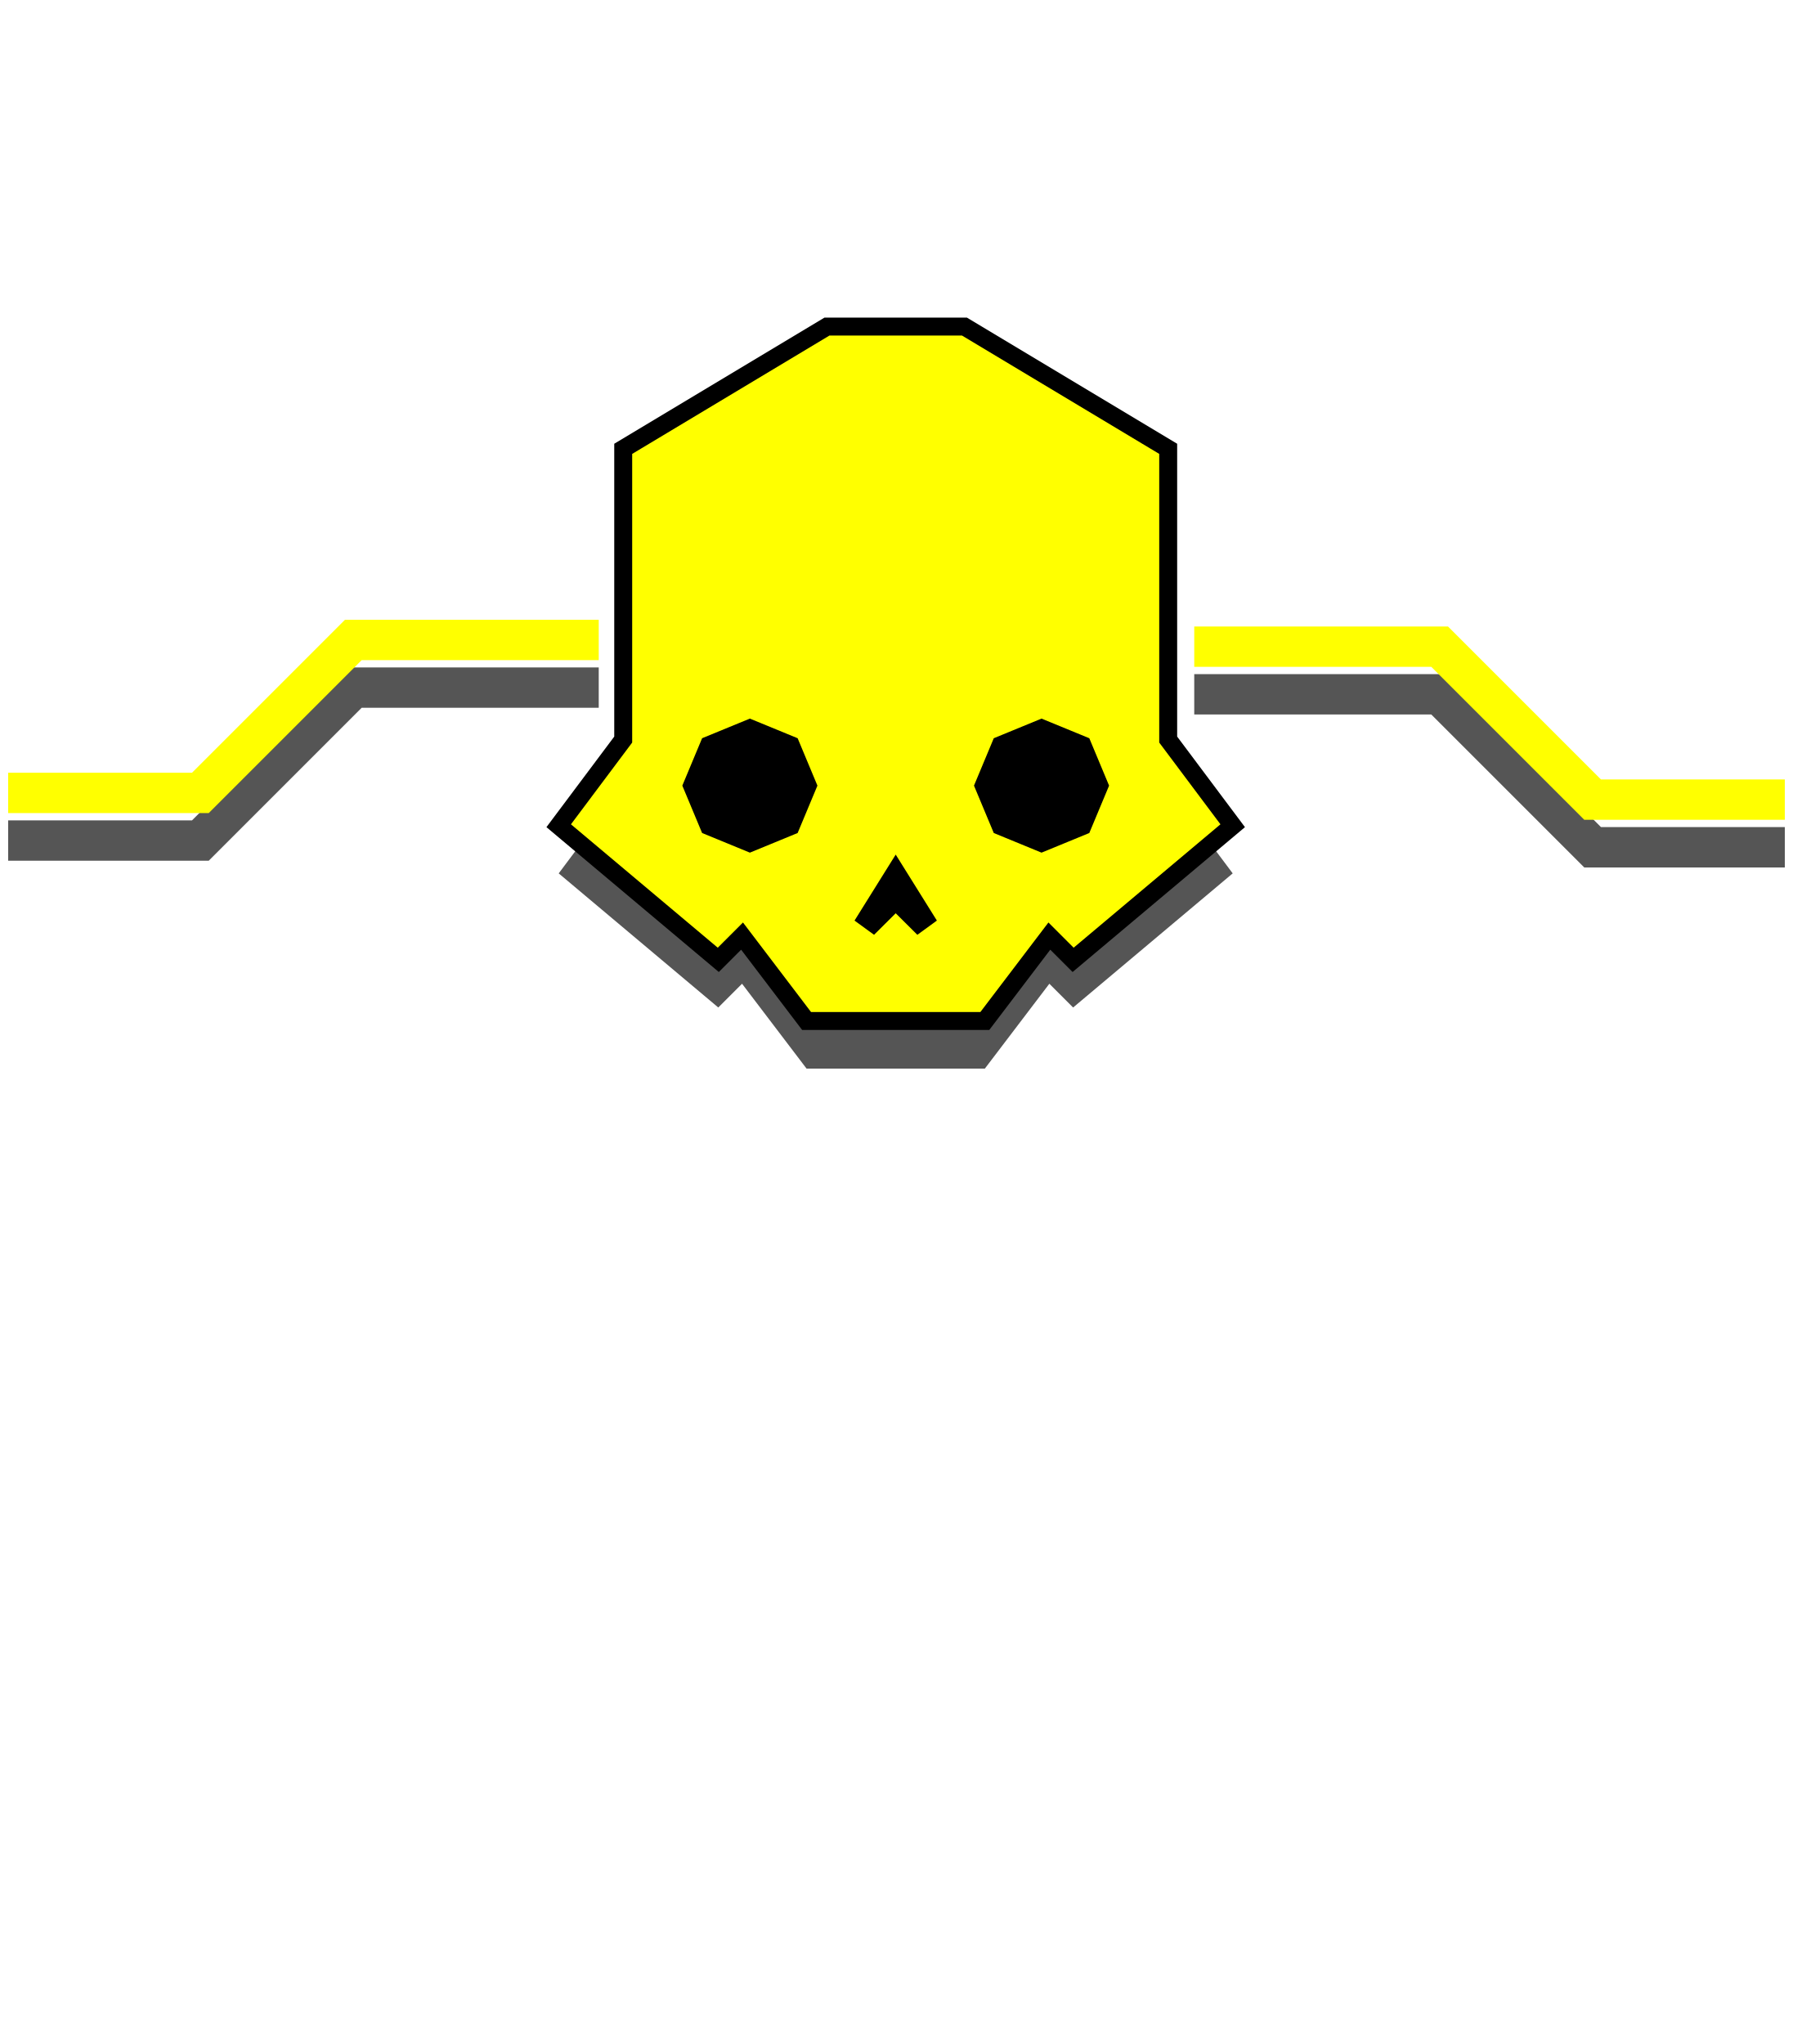
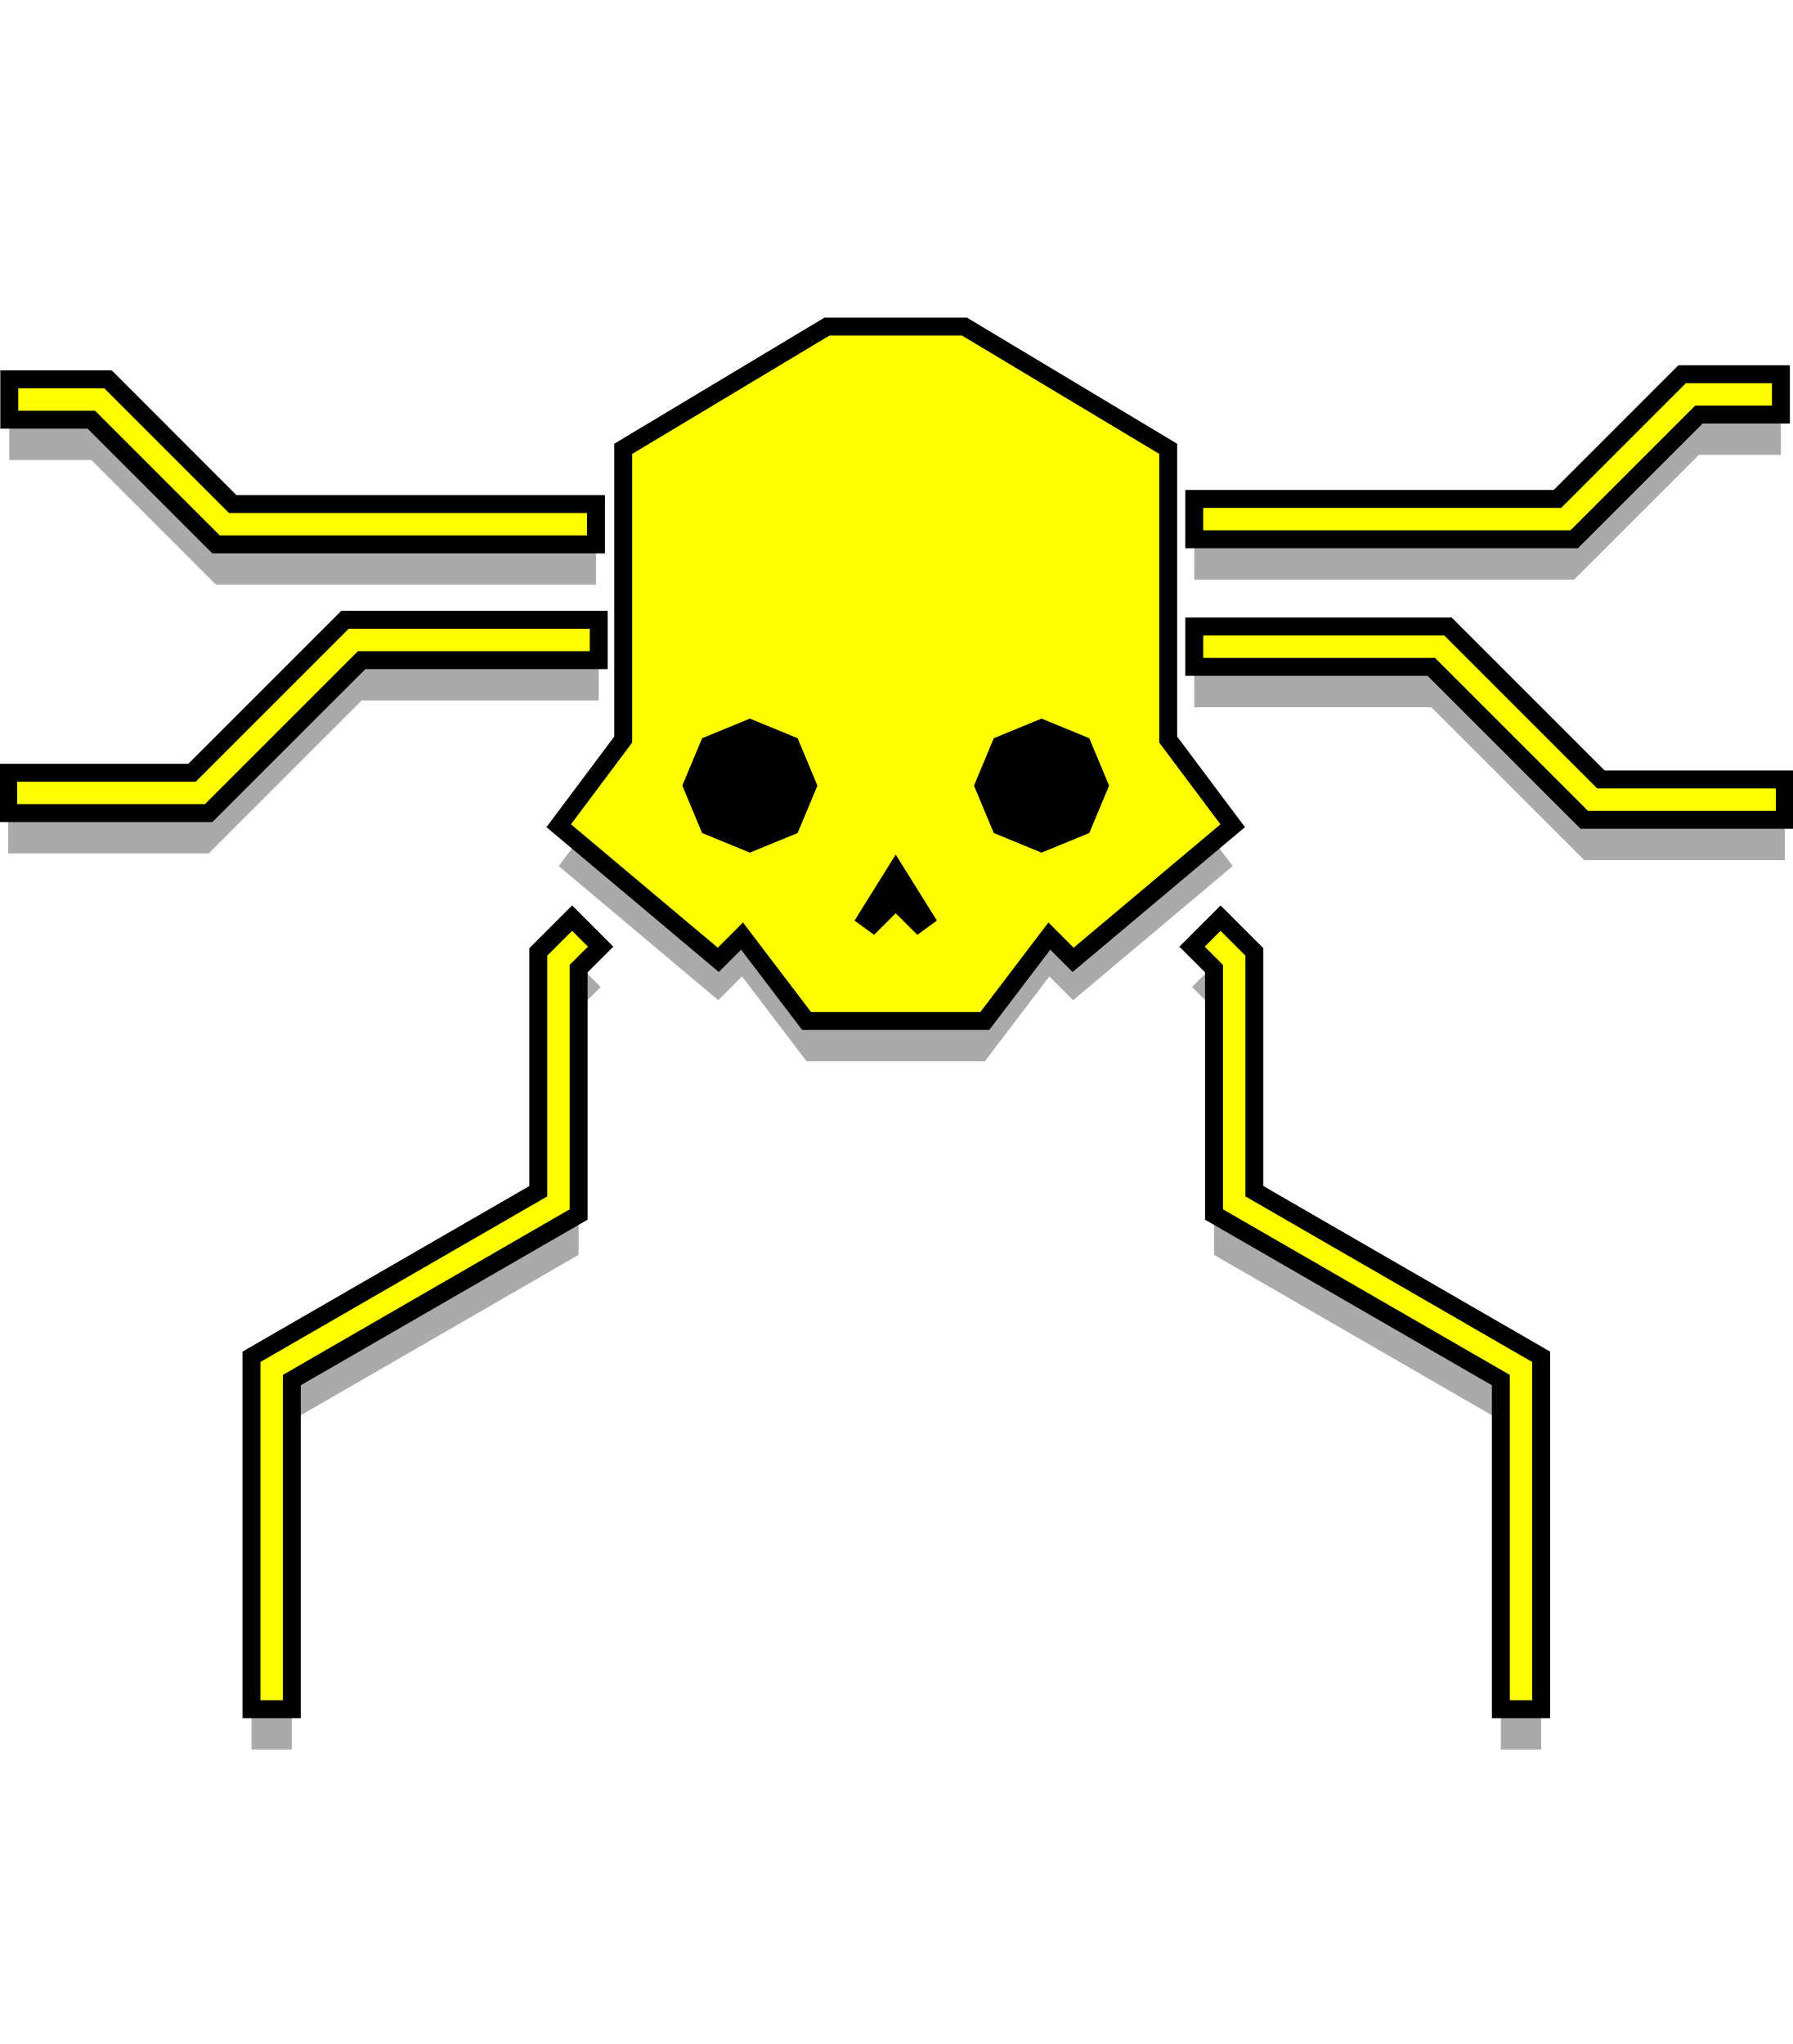
<svg xmlns="http://www.w3.org/2000/svg" xmlns:xlink="http://www.w3.org/1999/xlink" width="200" height="228" viewBox="0 0 200 228" version="1.1" id="svg1" xml:space="preserve">
  <defs id="defs1">
    <linearGradient id="linearGradient6">
      <stop style="stop-color:#262626;stop-opacity:1;" offset="0" id="stop6" />
      <stop style="stop-color:#0f0f0f;stop-opacity:1;" offset="1" id="stop7" />
    </linearGradient>
    <linearGradient xlink:href="#linearGradient6" id="linearGradient64" gradientUnits="userSpaceOnUse" gradientTransform="matrix(1.02846,0,0,1.971572,24.95312,17.98573)" x1="26.458" y1="-2.022" x2="26.458" y2="99.42" />
  </defs>
-   <path id="path53" style="display:inline;fill:#555555;fill-opacity:1;stroke:none;stroke-width:2;stroke-linecap:round;stroke-dasharray:none;stroke-opacity:1" d="m 92.242,41.744 -22.725,13.635 v 32.431 l -7.196,9.612 17.801,14.961 2.651,-2.651 7.196,9.468 h 9.943 9.943 l 7.196,-9.468 2.651,2.651 17.801,-14.961 -7.196,-9.612 V 55.379 L 107.582,41.744 h -7.67 z" />
-   <path style="fill:none;fill-opacity:1;stroke:#555555;stroke-width:4.5;stroke-linecap:square;stroke-dasharray:none;stroke-opacity:1" d="M 64.537,76.699 H 39.412 l -17.062,17.062 H 3.162" id="path54" />
-   <path style="fill:none;fill-opacity:1;stroke:#555555;stroke-width:4.5;stroke-linecap:square;stroke-dasharray:none;stroke-opacity:1" d="m 135.463,77.449 h 25.125 l 17.062,17.062 h 19.188" id="path55" />
+   <path id="path4" style="display:inline;fill:#aaaaaa;fill-opacity:1;stroke:none;stroke-width:2;stroke-linecap:round;stroke-dasharray:none;stroke-opacity:1" d="M 92.242,40.929 69.517,54.564 v 32.431 l -7.196,9.612 17.801,14.961 2.651,-2.651 7.196,9.468 h 9.943 9.943 l 7.196,-9.468 2.651,2.651 17.801,-14.961 -7.196,-9.612 V 54.564 L 107.582,40.929 h -7.67 z" />
+   <path style="baseline-shift:baseline;display:inline;overflow:visible;opacity:1;fill:#aaaaaa;fill-opacity:1;stroke:none;stroke-width:2;stroke-linecap:square;stroke-dasharray:none;stroke-opacity:1;enable-background:accumulate;stop-color:#000000;stop-opacity:1" d="m 38.48,73.635 -17.062,17.062 H 3.162 0.912 v 4.5 H 3.162 23.281 l 17.062,-17.062 h 24.193 2.25 v -4.5 h -2.25 z" id="path5" />
+   <path style="baseline-shift:baseline;display:inline;overflow:visible;opacity:1;fill:#aaaaaa;fill-opacity:1;stroke:none;stroke-width:2;stroke-linecap:square;stroke-dasharray:none;stroke-opacity:1;enable-background:accumulate;stop-color:#000000;stop-opacity:1" d="m 133.213,74.385 v 4.5 h 2.25 24.193 l 17.062,17.062 h 20.119 2.25 v -4.5 h -2.25 -18.256 l -17.062,-17.062 h -26.057 z" id="path6" />
+   <path style="baseline-shift:baseline;display:inline;overflow:visible;opacity:1;fill:#aaaaaa;fill-opacity:1;fill-rule:evenodd;stroke:none;stroke-width:2;stroke-linecap:square;stroke-dasharray:none;stroke-opacity:1;enable-background:accumulate;stop-color:#000000;stop-opacity:1" d="m 1.035,46.816 v 4.5 H 3.285 10.188 l 13.908,13.908 h 40.131 2.25 v -4.5 h -2.25 -38.268 L 12.053,46.816 H 3.285 Z" id="path7" />
+   <path style="baseline-shift:baseline;display:inline;overflow:visible;opacity:1;fill:#aaaaaa;fill-opacity:1;fill-rule:evenodd;stroke:none;stroke-width:2;stroke-linecap:square;stroke-dasharray:none;stroke-opacity:1;enable-background:accumulate;stop-color:#000000;stop-opacity:1" d="m 187.637,46.244 -13.906,13.908 h -38.268 -2.25 v 4.5 h 2.25 40.131 l 13.908,-13.908 h 6.902 2.25 v -4.5 h -2.25 z" id="path8" />
+   <path style="baseline-shift:baseline;display:inline;overflow:visible;opacity:1;fill:#aaaaaa;fill-opacity:1;fill-rule:evenodd;stroke:none;stroke-width:2;stroke-linecap:square;stroke-dasharray:none;stroke-opacity:1;enable-background:accumulate;stop-color:#000000;stop-opacity:1" d="m 63.816,106.912 -1.592,1.59 -2.18,2.18 V 137.375 l -31.994,18.471 v 37.055 2.25 h 4.5 v -2.25 -34.457 l 31.994,-18.471 v -27.426 l 0.861,-0.863 1.592,-1.59 z" id="path9" />
+   <path style="baseline-shift:baseline;display:inline;overflow:visible;opacity:1;fill:#aaaaaa;fill-opacity:1;fill-rule:evenodd;stroke:none;stroke-width:2;stroke-linecap:square;stroke-dasharray:none;stroke-opacity:1;enable-background:accumulate;stop-color:#000000;stop-opacity:1" d="m 136.15,106.912 -3.182,3.182 1.59,1.59 0.861,0.863 v 27.426 l 31.994,18.471 v 34.457 2.25 h 4.5 v -2.25 -37.055 L 139.92,137.375 v -26.693 l -2.18,-2.18 z" id="path10" />
  <path id="path56" style="display:inline;fill:#ffff00;fill-opacity:1;stroke:#000000;stroke-width:2;stroke-linecap:round;stroke-dasharray:none;stroke-opacity:1" d="M 92.242,36.429 69.517,50.064 v 32.431 l -7.196,9.612 17.801,14.961 2.651,-2.651 7.196,9.468 h 9.943 9.943 l 7.196,-9.468 2.651,2.651 17.801,-14.961 -7.196,-9.612 V 50.064 L 107.582,36.429 h -7.67 z" />
  <path id="ellipse56" style="stroke-width:5.382;stroke-linecap:round" d="m 91.18,87.633 -2.207,5.286 -5.328,2.19 -5.328,-2.19 -2.207,-5.286 2.207,-5.286 5.328,-2.19 5.328,2.19 2.207,5.286 v 0" />
  <path id="path57" style="fill:#000000;fill-opacity:1;stroke:none;stroke-width:5.448;stroke-linecap:round" d="m 99.912,95.325 -4.593,7.362 2.178,1.586 2.415,-2.402 2.415,2.402 2.178,-1.586 z" />
  <path id="ellipse57" style="stroke-width:5.382;stroke-linecap:round" d="m 108.644,87.633 2.207,5.286 5.328,2.19 5.328,-2.19 2.207,-5.286 -2.207,-5.286 -5.328,-2.19 -5.328,2.19 -2.207,5.286 v 0" />
-   <path style="fill:none;fill-opacity:1;stroke:#ffff00;stroke-width:4.5;stroke-linecap:square;stroke-dasharray:none;stroke-opacity:1" d="M 64.537,71.384 H 39.412 l -17.062,17.062 H 3.162" id="path58" />
-   <path style="fill:none;fill-opacity:1;stroke:#ffff00;stroke-width:4.5;stroke-linecap:square;stroke-dasharray:none;stroke-opacity:1" d="m 135.463,72.134 h 25.125 l 17.062,17.062 h 19.188" id="path59" />
+   <path style="baseline-shift:baseline;display:inline;overflow:visible;opacity:1;fill:#ffff00;stroke:#000000;stroke-width:2;stroke-linecap:square;stroke-dasharray:none;stroke-opacity:1;enable-background:accumulate;stop-color:#000000;stop-opacity:1" d="m 38.48,69.135 -17.062,17.062 H 3.162 0.912 v 4.5 H 3.162 23.281 l 17.062,-17.062 h 24.193 2.25 v -4.5 h -2.25 z" id="path58" />
+   <path style="baseline-shift:baseline;display:inline;overflow:visible;fill:#ffff00;stroke-linecap:square;enable-background:accumulate;stop-color:#000000;stop-opacity:1;opacity:1;stroke:#000000;stroke-opacity:1;stroke-width:2;stroke-dasharray:none" d="m 133.213,69.885 v 4.5 h 2.25 24.193 l 17.062,17.062 h 20.119 2.25 v -4.5 h -2.25 -18.256 l -17.062,-17.062 h -26.057 z" id="path59" />
+   <path style="baseline-shift:baseline;display:inline;overflow:visible;fill:#ffff00;fill-rule:evenodd;stroke-linecap:square;enable-background:accumulate;stop-color:#000000;stop-opacity:1;opacity:1;stroke:#000000;stroke-opacity:1;stroke-width:2;stroke-dasharray:none" d="m 1.035,42.316 v 4.5 H 3.285 10.188 l 13.908,13.908 h 40.131 2.25 v -4.5 h -2.25 -38.268 L 12.053,42.316 H 3.285 Z" id="path1" />
+   <path style="baseline-shift:baseline;display:inline;overflow:visible;fill:#ffff00;fill-rule:evenodd;stroke-linecap:square;enable-background:accumulate;stop-color:#000000;stop-opacity:1;opacity:1;stroke:#000000;stroke-opacity:1;stroke-width:2;stroke-dasharray:none" d="m 187.637,41.744 -13.906,13.908 h -38.268 -2.25 v 4.5 h 2.25 40.131 l 13.908,-13.908 h 6.902 2.25 v -4.5 h -2.25 z" id="path1-8" />
+   <path style="baseline-shift:baseline;display:inline;overflow:visible;opacity:1;fill:#ffff00;fill-rule:evenodd;stroke:#000000;stroke-width:2;stroke-linecap:square;stroke-dasharray:none;stroke-opacity:1;enable-background:accumulate;stop-color:#000000;stop-opacity:1" d="m 63.816,102.412 -1.592,1.59 -2.18,2.18 V 132.875 l -31.994,18.471 v 37.055 2.25 h 4.5 v -2.25 -34.457 l 31.994,-18.471 v -27.426 l 0.861,-0.863 1.592,-1.59 z" id="path2" />
+   <path style="baseline-shift:baseline;display:inline;overflow:visible;opacity:1;fill:#ffff00;fill-rule:evenodd;stroke:#000000;stroke-width:2;stroke-linecap:square;stroke-dasharray:none;stroke-opacity:1;enable-background:accumulate;stop-color:#000000;stop-opacity:1" d="m 136.15,102.412 -3.182,3.182 1.59,1.59 0.861,0.863 v 27.426 l 31.994,18.471 v 34.457 2.25 h 4.5 v -2.25 -37.055 L 139.92,132.875 v -26.693 l -2.18,-2.18 z" id="path3" />
</svg>
